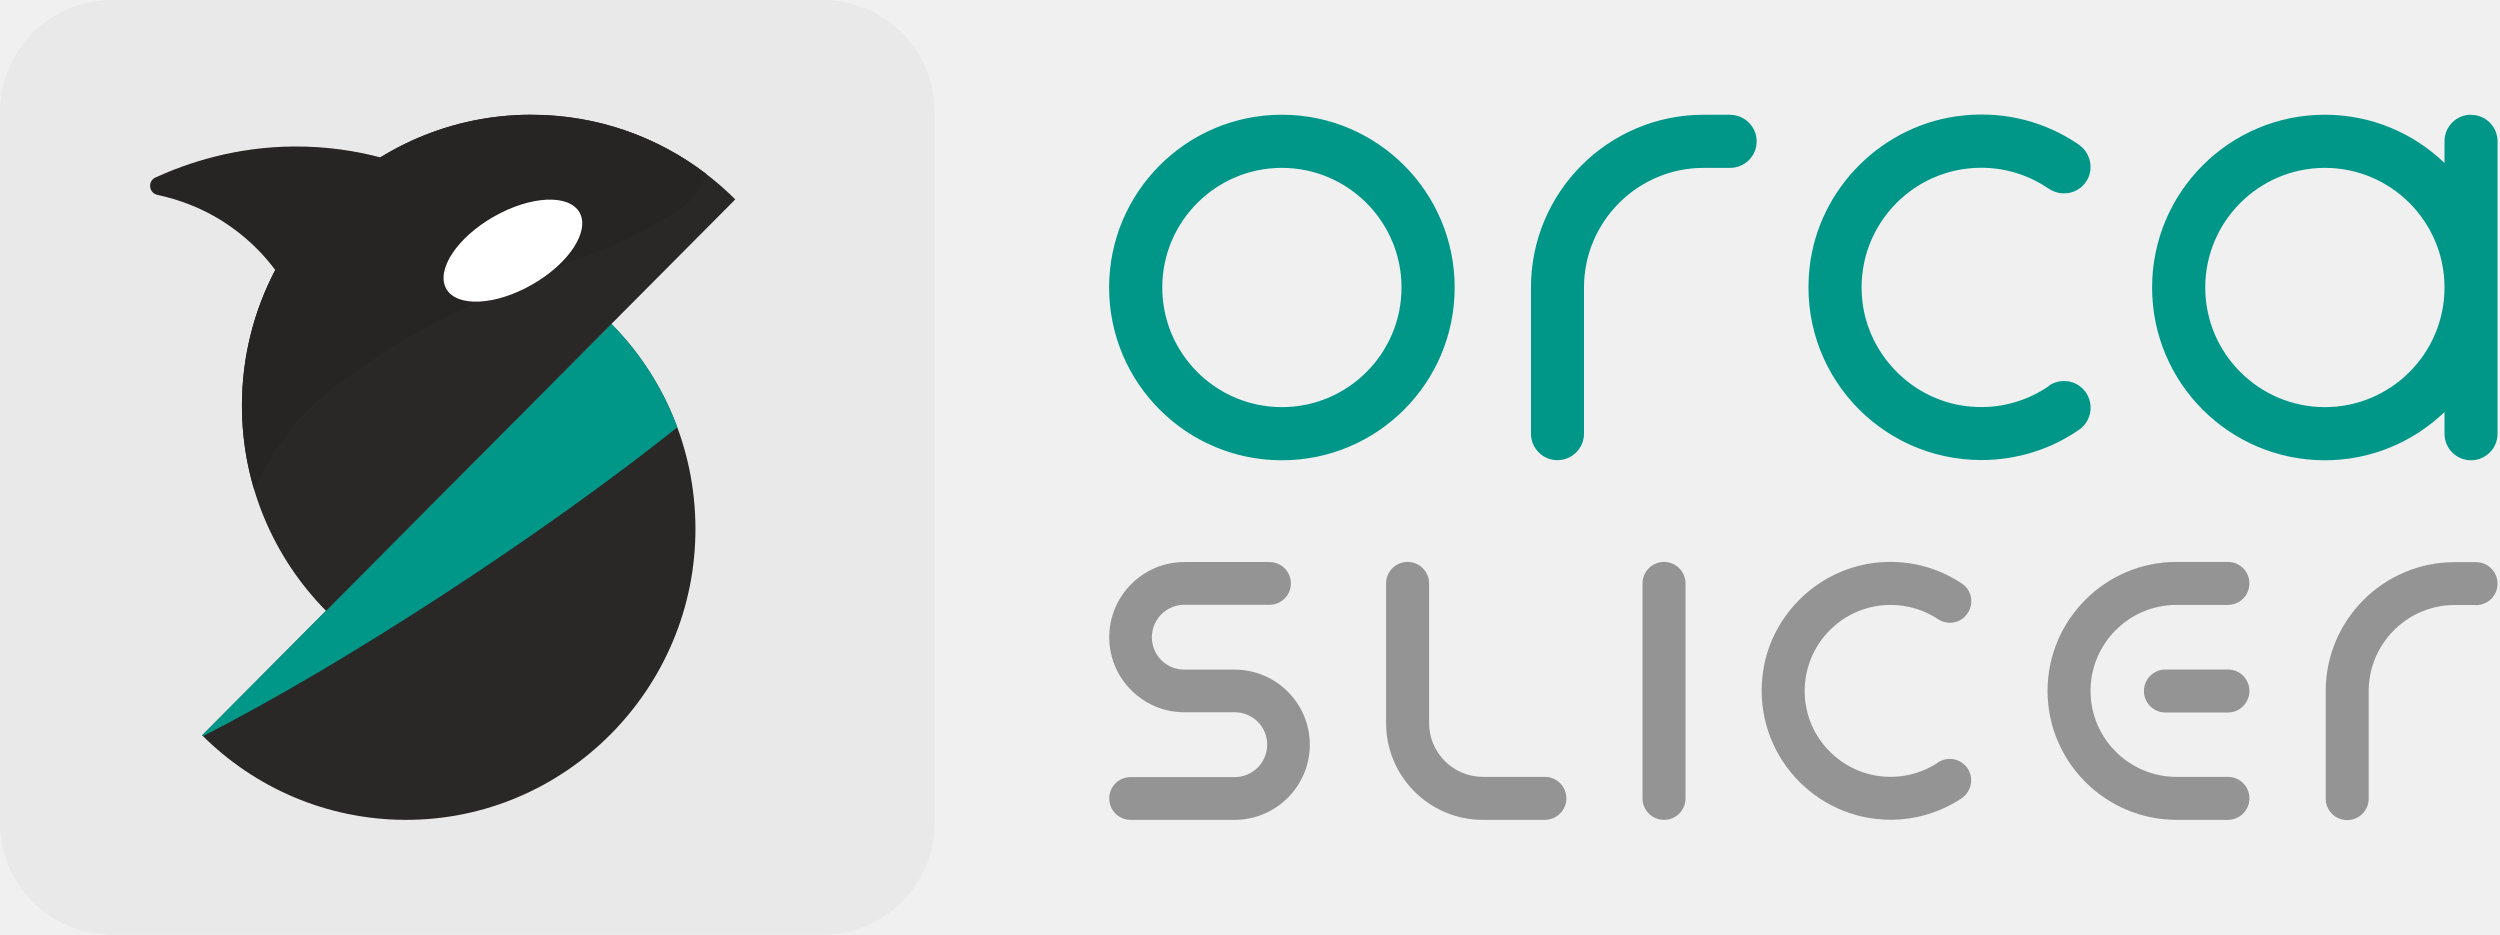
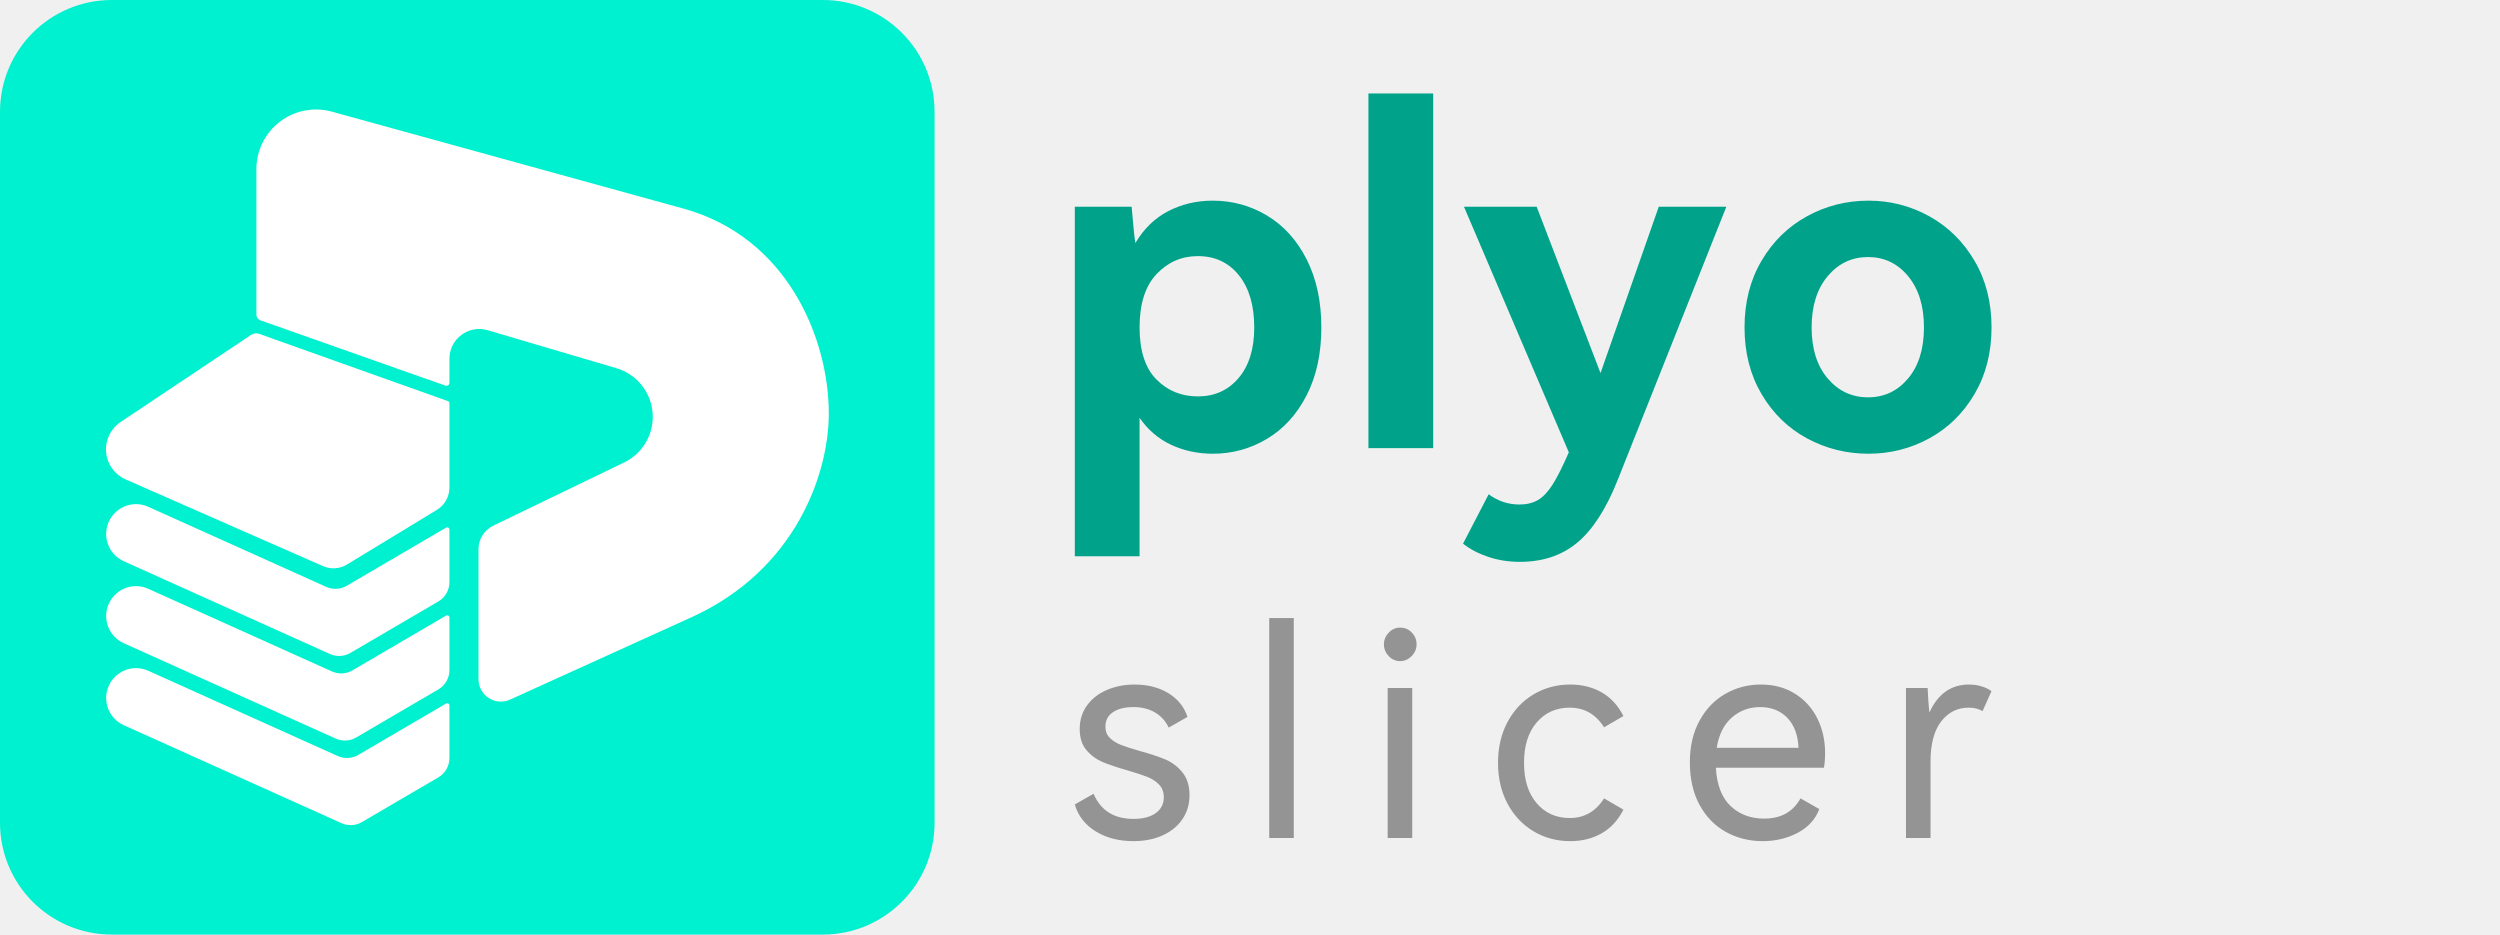
- <svg xmlns="http://www.w3.org/2000/svg" id="a" width="214" height="80" viewBox="0 0 214 80">
-   <g id="b">
-     <g id="c">
-       <rect width="80" height="80" rx="9.57" ry="9.57" style="fill:#e9e9e9;" />
-     </g>
+ <svg xmlns="http://www.w3.org/2000/svg" width="214" height="80" viewBox="0 0 214 80">
+   <rect x="0.00" y="0.00" width="80.00" height="80.00" rx="9.57" ry="9.57" style="fill:#00F1CF;" />
+   <g transform="translate(0.00 0.00) scale(0.0638)">
+     <path d="M 349.33 429.76 A 8.00 8.00 0 0 1 343.99 422.22 L 343.99 226.92 A 80.00 80.00 0 0 1 445.26 149.80 L 916.99 279.88 C 1056.99 318.52 1111.99 454.88 1111.99 554.88 C 1111.99 634.88 1067.99 764.45 927.99 828.08 L 684.39 938.64 A 30.00 30.00 0 0 1 641.99 911.32 L 641.99 736.84 A 35.00 35.00 0 0 1 661.77 705.32 L 837.42 620.47 A 68.00 68.00 0 0 0 827.10 494.03 L 654.31 443.03 A 40.00 40.00 0 0 0 602.99 481.39 L 602.99 513.62 A 4.00 4.00 0 0 1 597.66 517.40 Z M 336.98 449.23 A 12.00 12.00 0 0 1 347.67 447.90 L 601.00 538.17 A 3.00 3.00 0 0 1 602.99 540.99 L 602.99 654.19 A 35.00 35.00 0 0 1 586.17 684.10 L 465.57 757.41 A 35.00 35.00 0 0 1 433.31 759.55 L 168.47 643.17 A 44.00 44.00 0 0 1 161.73 566.30 Z M 198.48 679.75 L 437.71 787.40 A 30.00 30.00 0 0 0 465.16 785.94 L 598.48 707.95 A 3.00 3.00 0 0 1 602.99 710.54 L 602.99 781.08 A 30.00 30.00 0 0 1 588.14 806.98 L 470.12 876.02 A 30.00 30.00 0 0 1 442.66 877.48 L 165.61 752.81 A 40.06 40.06 0 0 1 198.48 679.75 Z M 198.48 789.75 L 445.43 900.88 A 30.00 30.00 0 0 0 472.89 899.41 L 598.48 825.95 A 3.00 3.00 0 0 1 602.99 828.54 L 602.99 899.08 A 30.00 30.00 0 0 1 588.14 924.98 L 477.85 989.49 A 30.00 30.00 0 0 1 450.39 990.96 L 165.61 862.81 A 40.06 40.06 0 0 1 198.48 789.75 Z M 198.48 899.75 L 453.16 1014.36 A 30.00 30.00 0 0 0 480.62 1012.89 L 598.48 943.95 A 3.00 3.00 0 0 1 602.99 946.54 L 602.99 1017.08 A 30.00 30.00 0 0 1 588.14 1042.98 L 485.58 1102.97 A 30.00 30.00 0 0 1 458.12 1104.44 L 165.61 972.81 A 40.06 40.06 0 0 1 198.48 899.75 Z" style="fill:#FFFFFF;" />
  </g>
-   <g id="d">
-     <path id="e" d="M17.3,62.94c4.46,4.45,10.59,7.21,17.36,7.24,13.7.06,24.93-11.22,24.87-25-.03-6.81-2.77-12.97-7.2-17.45L17.31,62.94h0Z" style="fill:#292826;" />
+   <g transform="translate(89.41 38.36) scale(0.039894)">
+     <path d="M594.0 -259Q594.0 -175 562.5 -113.5Q531.0 -52 477.5 -20.0Q424.0 12 361.0 12Q313.0 12 272.0 -7.0Q231.0 -26 204.0 -65V232H65.0V-518H187.0L190.0 -484Q191.0 -474 192.0 -463.0Q193.0 -452 195.0 -440Q222.0 -486 265.5 -508.5Q309.0 -531 361.0 -531Q424.0 -531 477.5 -499.0Q531.0 -467 562.5 -405.0Q594.0 -343 594.0 -259ZM450.0 -259Q450.0 -330 417.0 -371.0Q384.0 -412 329.0 -412Q277.0 -412 240.5 -373.5Q204.0 -335 204.0 -259Q204.0 -184 240.0 -147.5Q276.0 -111 329.0 -111Q383.0 -111 416.5 -150.5Q450.0 -190 450.0 -259Z M834.0 0H695.0V-761H834.0Z M1318.0 -518H1463.0L1230.0 68Q1193.0 161 1143.5 202.5Q1094.0 244 1020.0 244Q984.0 244 952.5 233.5Q921.0 223 898.0 205L953.0 99Q983.0 121 1019.0 121Q1042.0 121 1058.5 111.5Q1075.0 102 1090.0 78.5Q1105.0 55 1125.0 9L900.0 -518H1056.0L1193.0 -161Z M1768.0 -531Q1838.0 -531 1898.5 -497.5Q1959.0 -464 1995.5 -402.0Q2032.0 -340 2032.0 -259Q2032.0 -178 1995.5 -116.0Q1959.0 -54 1898.5 -21.0Q1838.0 12 1768.0 12Q1697.0 12 1636.0 -21.0Q1575.0 -54 1538.5 -116.0Q1502.0 -178 1502.0 -259Q1502.0 -340 1538.5 -402.0Q1575.0 -464 1636.0 -497.5Q1697.0 -531 1768.0 -531ZM1767.0 -109Q1819.0 -109 1853.0 -149.5Q1887.0 -190 1887.0 -259Q1887.0 -328 1853.0 -369.0Q1819.0 -410 1767.0 -410Q1715.0 -410 1680.5 -369.0Q1646.0 -328 1646.0 -259Q1646.0 -190 1680.5 -149.5Q1715.0 -109 1767.0 -109Z" style="fill:#00A38A;" />
  </g>
-   <g id="f">
-     <path id="g" d="M52.32,27.73L17.3,62.94s.05.05.08.07c12.27-6.26,29.08-17.26,40.6-26.43-1.24-3.36-3.19-6.38-5.65-8.87" style="fill:#009789;" />
+   <g transform="translate(91.26 71.73) scale(0.024734)">
+     <path d="M233.0 11Q157.0 11 102.0 -23.0Q47.0 -57 30.0 -116L95.0 -153Q132.0 -66 233.0 -66Q282.0 -66 310.0 -86.0Q338.0 -106 338.0 -141Q338.0 -168 321.5 -185.0Q305.0 -202 280.5 -211.5Q256.0 -221 212.0 -234Q159.0 -249 126.0 -263.0Q93.0 -277 70.0 -304.5Q47.0 -332 47.0 -377Q47.0 -424 72.5 -459.0Q98.0 -494 141.5 -512.5Q185.0 -531 237.0 -531Q305.0 -531 354.0 -501.0Q403.0 -471 420.0 -419L355.0 -382Q339.0 -416 307.5 -434.5Q276.0 -453 233.0 -453Q189.0 -453 162.5 -435.5Q136.0 -418 136.0 -385Q136.0 -361 151.5 -346.0Q167.0 -331 190.0 -322.0Q213.0 -313 255.0 -301Q310.0 -286 344.0 -271.5Q378.0 -257 402.5 -227.0Q427.0 -197 427.0 -148Q427.0 -101 402.5 -65.0Q378.0 -29 334.0 -9.0Q290.0 11 233.0 11Z M787.916 0H702.916V-761H787.916Z M1099.832 -670Q1099.832 -693 1116.332 -710.5Q1132.832 -728 1155.832 -728Q1179.832 -728 1196.332 -711.0Q1212.832 -694 1212.832 -670Q1212.832 -647 1195.832 -629.5Q1178.832 -612 1155.832 -612Q1132.832 -612 1116.332 -629.5Q1099.832 -647 1099.832 -670ZM1197.832 0H1112.832V-519H1197.832Z M1861.748 -137 1928.748 -98Q1900.748 -43 1853.248 -16.0Q1805.748 11 1744.748 11Q1674.748 11 1617.748 -23.0Q1560.748 -57 1527.748 -118.5Q1494.748 -180 1494.748 -260Q1494.748 -340 1527.748 -401.5Q1560.748 -463 1617.748 -497.0Q1674.748 -531 1744.748 -531Q1805.748 -531 1853.248 -504.0Q1900.748 -477 1928.748 -422L1861.748 -383Q1818.748 -451 1742.748 -451Q1672.748 -451 1628.748 -400.0Q1584.748 -349 1584.748 -260Q1584.748 -171 1628.748 -120.0Q1672.748 -69 1742.748 -69Q1818.748 -69 1861.748 -137Z M2626.665 -294Q2626.665 -266 2622.665 -243H2248.665Q2253.665 -154 2299.665 -110.5Q2345.665 -67 2415.665 -67Q2502.665 -67 2541.665 -137L2606.665 -100Q2586.665 -47 2532.165 -18.0Q2477.665 11 2410.665 11Q2340.665 11 2283.165 -21.0Q2225.665 -53 2192.165 -114.5Q2158.665 -176 2158.665 -262Q2158.665 -345 2192.165 -406.0Q2225.665 -467 2281.665 -499.0Q2337.665 -531 2404.665 -531Q2471.665 -531 2522.165 -499.5Q2572.665 -468 2599.665 -414.0Q2626.665 -360 2626.665 -294ZM2251.665 -312H2534.665Q2531.665 -379 2495.665 -416.0Q2459.665 -453 2401.665 -453Q2345.665 -453 2304.165 -417.0Q2262.665 -381 2251.665 -312Z M3202.581 -508 3171.581 -439Q3151.581 -451 3123.581 -451Q3065.581 -451 3028.581 -403.5Q2991.581 -356 2991.581 -265V0H2906.581V-519H2981.581Q2983.581 -469 2987.581 -434Q3031.581 -531 3124.581 -531Q3148.581 -531 3169.081 -524.5Q3189.581 -518 3202.581 -508Z" style="fill:#949494;" />
  </g>
-   <g id="h">
-     <path id="i" d="M45.48,9.82c-13.67,0-24.77,11.15-24.77,24.91,0,6.85,2.75,13.05,7.2,17.56L62.94,17.07c-4.48-4.47-10.65-7.24-17.46-7.24" style="fill:#292826;" />
-   </g>
-   <g id="j">
-     <path id="k" d="M45.48,9.82c-4.74,0-9.17,1.34-12.93,3.65-2.02-.53-4.52-.95-7.39-.93-5,.03-9.08,1.39-11.85,2.65-.69.32-.58,1.33.16,1.49,1.82.39,4.22,1.19,6.59,2.95,1.5,1.1,2.64,2.33,3.5,3.48-1.82,3.47-2.85,7.42-2.85,11.61,0,2.5.37,4.92,1.05,7.2,1.04-2.32,2.14-3.87,2.5-4.36,2.27-3.13,4.68-4.76,8.23-7.15,2.62-1.77,6.26-3.84,16.7-8.14,0,0,3.27-.92,7.65-3.53,1.75-1.04,3.08-2.02,3.5-3.56.03-.11.06-.22.08-.32-4.15-3.17-9.33-5.04-14.95-5.04" style="fill:#262523;" />
-   </g>
-   <g id="l">
-     <path id="m" d="M49.61,18.19c.9,1.61-.91,4.37-4.06,6.17s-6.44,1.96-7.35.36c-.9-1.61.91-4.37,4.06-6.17,3.15-1.8,6.44-1.96,7.35-.36" style="fill:#fff;" />
-   </g>
-   <path d="M142.44,48.1c-1.01,0-1.84.82-1.84,1.84v18.4c0,1.01.82,1.84,1.84,1.84s1.84-.82,1.84-1.84v-18.4c0-1.01-.82-1.84-1.84-1.84ZM190.71,48.1h-4.4c-6.09,0-11.04,4.96-11.04,11.04s4.96,11.04,11.04,11.04h4.4c1.01,0,1.84-.82,1.84-1.84s-.82-1.84-1.84-1.84h-4.4c-4.06,0-7.36-3.3-7.36-7.36s3.3-7.36,7.36-7.36h4.4c1.01,0,1.84-.82,1.84-1.84s-.82-1.84-1.84-1.84v-.02.02ZM190.71,57.31h-5.35c-1.01,0-1.84.82-1.84,1.84s.82,1.84,1.84,1.84h5.35c1.01,0,1.84-.82,1.84-1.84s-.82-1.84-1.84-1.84ZM105.69,70.18h-8.91c-1.01,0-1.83-.82-1.83-1.83s.81-1.83,1.83-1.83h8.91c1.53,0,2.78-1.24,2.78-2.78s-1.24-2.77-2.78-2.77h-4.31c-3.55,0-6.43-2.89-6.43-6.43s2.89-6.43,6.43-6.43h7.29c1.01,0,1.83.82,1.83,1.83s-.81,1.83-1.83,1.83h-7.29c-1.53,0-2.78,1.24-2.78,2.78s1.24,2.77,2.78,2.77h4.31c3.55,0,6.43,2.89,6.43,6.43s-2.89,6.43-6.43,6.43h0ZM165.89,65.28c-1.49.98-3.35,1.44-5.32,1.11-2.99-.51-5.4-2.88-5.96-5.85-.86-4.67,2.71-8.76,7.23-8.76,1.49,0,2.88.45,4.04,1.21.73.49,1.71.41,2.32-.22h0c.81-.81.71-2.17-.25-2.81-2.12-1.42-4.76-2.13-7.56-1.77-4.98.64-8.97,4.69-9.52,9.66-.75,6.65,4.46,12.32,10.96,12.32,2.23,0,4.31-.67,6.05-1.81.98-.65,1.15-2.03.32-2.86h0c-.63-.63-1.59-.71-2.32-.23h.01ZM132.24,66.5h-5.31c-2.53,0-4.6-2.07-4.6-4.6v-11.96c0-1.01-.82-1.84-1.84-1.84s-1.84.82-1.84,1.84v11.96c0,4.57,3.71,8.28,8.28,8.28h5.31c1.01,0,1.84-.82,1.84-1.84s-.82-1.84-1.84-1.84h0ZM211.96,51.79h-1.84c-4.03,0-7.32,3.27-7.36,7.3v9.27c0,1.01-.82,1.84-1.84,1.84s-1.84-.82-1.84-1.84v-9.27c.04-6.06,4.98-10.97,11.03-10.97h1.84c1.01,0,1.84.82,1.84,1.84s-.82,1.84-1.84,1.84h0Z" style="fill:#949494;" />
-   <path d="M109.73,14.37c5.64,0,10.24,4.59,10.24,10.24s-4.59,10.24-10.24,10.24-10.24-4.59-10.24-10.24,4.59-10.24,10.24-10.24M109.73,9.82c-8.16,0-14.79,6.62-14.79,14.79s6.62,14.79,14.79,14.79,14.79-6.62,14.79-14.79-6.62-14.79-14.79-14.79h0ZM211.52,9.82c-1.26,0-2.27,1.02-2.27,2.27v1.86c-2.66-2.55-6.26-4.13-10.24-4.13-8.16,0-14.79,6.62-14.79,14.79s6.62,14.79,14.79,14.79c3.97,0,7.58-1.58,10.24-4.13v1.86c0,1.26,1.02,2.27,2.27,2.27s2.27-1.02,2.27-2.27V12.1c0-1.26-1.02-2.27-2.27-2.27h0ZM199.01,34.85c-5.64,0-10.24-4.59-10.24-10.24s4.59-10.24,10.24-10.24,10.24,4.59,10.24,10.24-4.59,10.24-10.24,10.24ZM148.11,9.82h-2.27c-8.16,0-14.79,6.62-14.79,14.79v12.51c0,1.26,1.02,2.27,2.27,2.27s2.27-1.02,2.27-2.27v-12.51c0-5.64,4.59-10.24,10.24-10.24h2.27c1.26,0,2.27-1.02,2.27-2.27s-1.02-2.27-2.27-2.27h0ZM175.38,33.05c-1.99,1.36-4.47,2.05-7.12,1.71-4.61-.59-8.31-4.35-8.84-8.97-.7-6.18,4.13-11.43,10.17-11.43,2.14,0,4.11.66,5.75,1.77.92.63,2.15.56,2.95-.24h0c1.02-1.02.83-2.7-.36-3.52-2.75-1.89-6.18-2.86-9.84-2.49-6.85.68-12.42,6.17-13.19,13.01-1,8.93,5.97,16.49,14.7,16.49,3.11,0,5.99-.95,8.36-2.59,1.18-.81,1.34-2.49.33-3.51h0c-.78-.78-2-.88-2.91-.26v.02h0Z" style="fill:#009789;" />
</svg>
